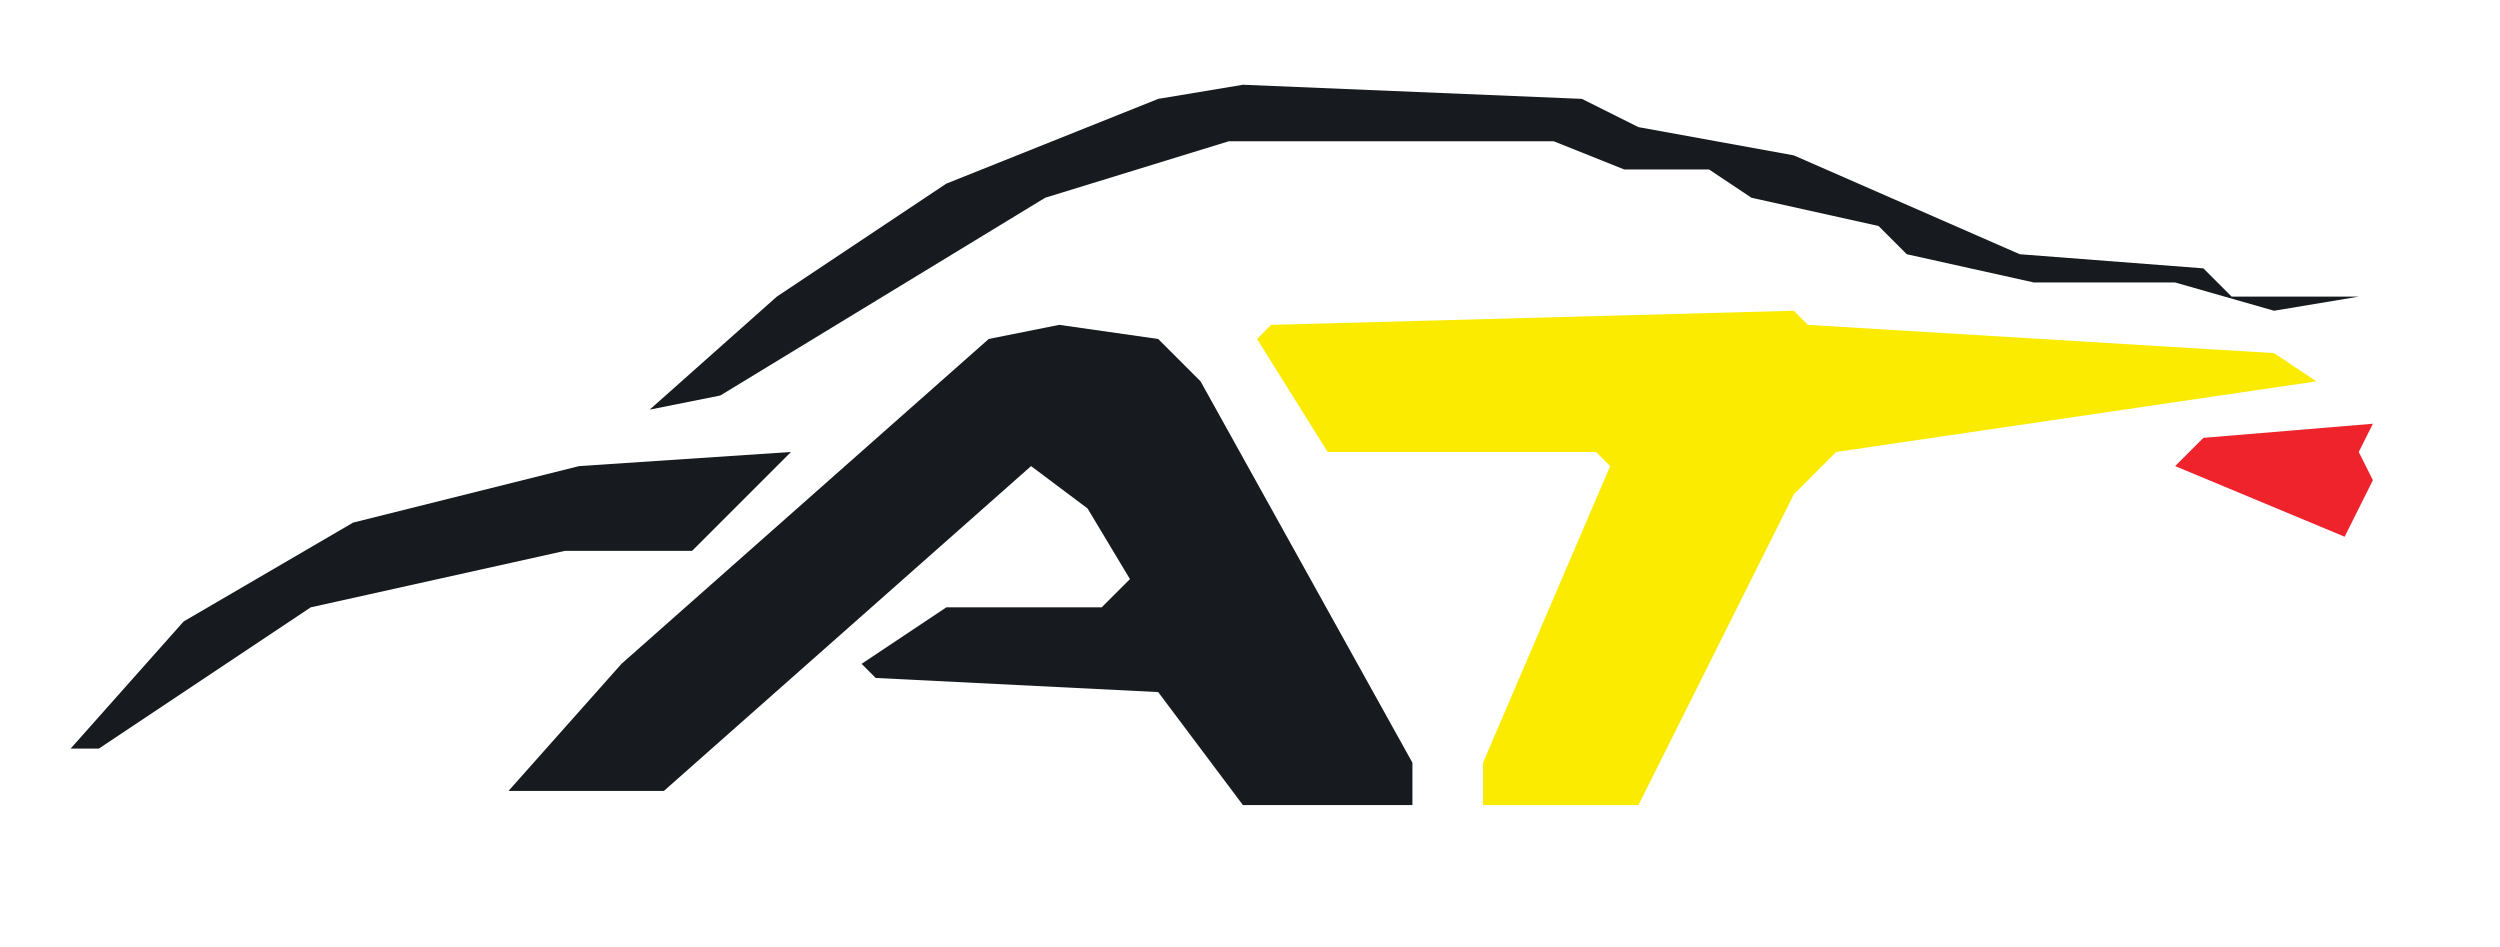
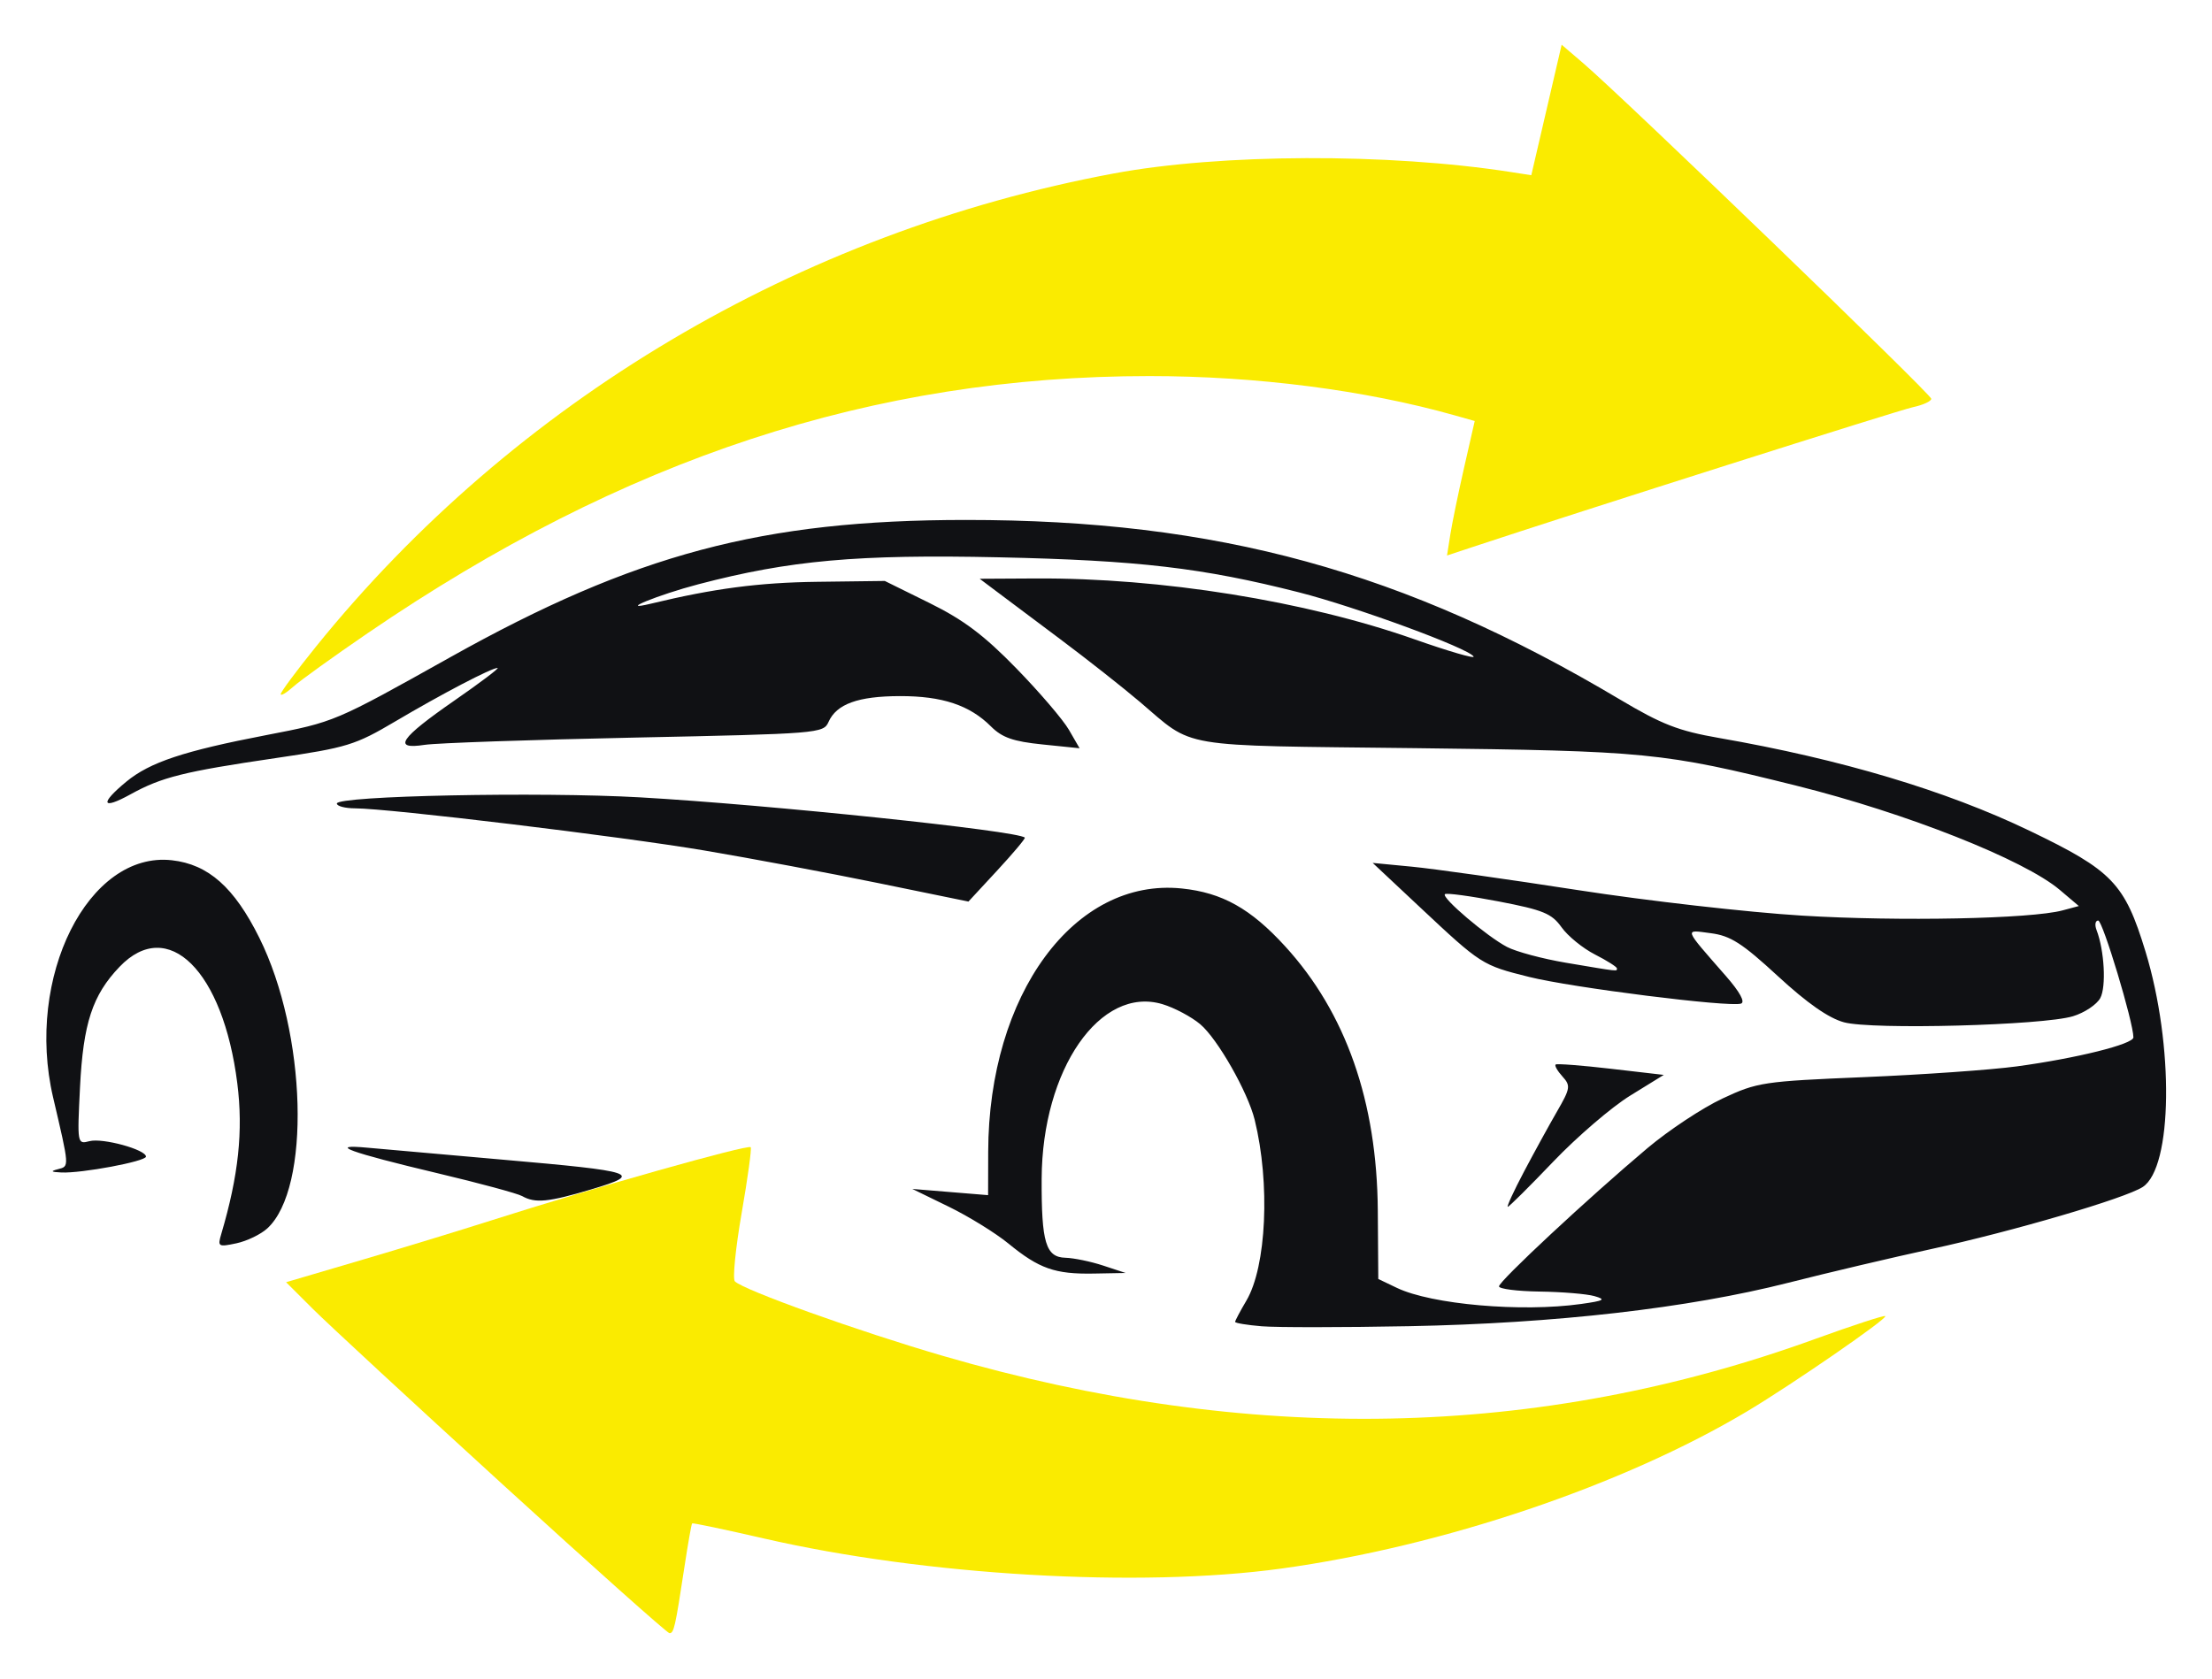
- <svg xmlns="http://www.w3.org/2000/svg" viewBox="0 0 177 67">
-   <path fill="#171B20" fill-rule="evenodd" d="M56 32 L41 33 L25 37 L13 44 L5 53 L7 53 L22 43 L40 39 L49 39ZM100 54 L85 27 L82 24 L75 23 L70 24 L44 47 L36 56 L47 56 L73 33 L77 36 L80 41 L78 43 L67 43 L61 47 L62 48 L82 49 L88 57 L100 57ZM46 29 L51 28 L74 14 L87 10 L110 10 L115 12 L121 12 L124 14 L133 16 L135 18 L144 20 L154 20 L161 22 L167 21 L158 21 L156 19 L143 18 L127 11 L116 9 L112 7 L88 6 L82 7 L67 13 L55 21Z" />
-   <path fill="#FAEB00" fill-rule="evenodd" d="M89 24 L94 32 L113 32 L114 33 L105 54 L105 57 L116 57 L127 35 L130 32 L164 27 L161 25 L128 23 L127 22 L90 23Z" />
-   <path fill="#EF232B" fill-rule="evenodd" d="M154 33 L166 38 L168 34 L167 32 L168 30 L156 31Z" />
+ <svg xmlns="http://www.w3.org/2000/svg" width="394" height="299" viewBox="0 0 394 299" role="img" aria-labelledby="title desc">
+   <path fill="#101114" fill-rule="evenodd" d="M224.750,236.285 C222.137,236.068 220.000,235.716 220.000,235.502 C220.000,235.289 220.904,233.583 222.008,231.711 C225.587,225.645 226.267,210.810 223.483,199.500 C222.265,194.550 216.862,185.062 213.788,182.475 C212.205,181.143 209.174,179.533 207.053,178.898 C195.965,175.576 185.624,190.525 185.539,210.000 C185.489,221.367 186.274,223.979 189.769,224.077 C191.271,224.119 194.300,224.747 196.500,225.472 L200.500,226.790 194.815,226.895 C187.927,227.022 185.083,226.022 179.629,221.552 C177.331,219.669 172.536,216.708 168.975,214.973 L162.500,211.817 169.250,212.371 L176.000,212.925 176.017,205.212 C176.081,177.137 191.386,156.315 210.509,158.289 C217.696,159.031 222.766,161.869 228.909,168.591 C239.725,180.425 245.275,196.261 245.413,215.679 L245.500,227.858 248.810,229.442 C254.999,232.402 271.006,233.803 281.610,232.313 C285.756,231.730 286.120,231.517 284.000,230.912 C282.625,230.520 278.238,230.155 274.250,230.100 C270.262,230.045 267.000,229.628 267.000,229.174 C267.000,228.243 282.931,213.403 293.418,204.567 C297.223,201.361 303.249,197.374 306.809,195.709 C313.020,192.802 314.043,192.648 332.088,191.895 C342.431,191.463 354.630,190.605 359.197,189.988 C369.849,188.548 380.000,186.023 380.000,184.813 C380.000,182.130 374.537,164.000 373.729,164.000 C373.210,164.000 373.080,164.767 373.440,165.705 C374.831,169.330 375.185,175.786 374.104,177.806 C373.484,178.965 371.294,180.424 369.238,181.050 C363.875,182.682 333.460,183.488 328.456,182.131 C325.716,181.388 321.920,178.738 316.691,173.920 C310.297,168.028 308.242,166.711 304.735,166.257 C299.937,165.634 299.748,165.104 307.465,173.943 C309.907,176.741 310.885,178.538 310.105,178.798 C308.041,179.486 279.990,175.954 272.352,174.044 C263.974,171.949 263.834,171.860 252.909,161.617 L244.500,153.733 251.500,154.406 C255.350,154.776 268.625,156.649 281.000,158.568 C293.375,160.487 311.375,162.538 321.000,163.125 C338.262,164.177 361.758,163.705 367.391,162.191 L370.281,161.415 366.891,158.544 C360.534,153.162 339.530,144.848 320.000,139.982 C296.233,134.062 293.327,133.776 252.000,133.287 C209.123,132.781 212.891,133.417 203.000,125.019 C199.975,122.451 193.639,117.458 188.919,113.925 C184.200,110.391 179.025,106.513 177.419,105.306 L174.500,103.111 184.500,103.056 C206.817,102.934 232.572,107.070 251.903,113.879 C257.997,116.025 262.755,117.412 262.475,116.960 C261.561,115.481 241.504,108.109 231.394,105.536 C214.207,101.162 202.789,99.827 177.972,99.288 C152.739,98.741 140.706,99.818 124.415,104.085 C117.217,105.971 109.678,109.061 116.000,107.534 C127.144,104.843 135.205,103.784 145.549,103.653 L157.597,103.500 165.549,107.425 C171.631,110.427 175.263,113.158 181.000,119.044 C185.125,123.276 189.354,128.217 190.397,130.023 L192.294,133.306 185.667,132.627 C180.461,132.094 178.497,131.406 176.510,129.419 C172.719,125.628 167.825,123.998 160.282,124.015 C152.837,124.031 148.992,125.425 147.576,128.621 C146.675,130.655 145.815,130.724 113.076,131.405 C94.609,131.789 77.753,132.372 75.617,132.701 C69.837,133.590 71.222,131.545 80.983,124.778 C85.567,121.600 89.006,119.000 88.626,119.000 C87.535,119.000 78.714,123.612 70.374,128.543 C63.259,132.749 61.824,133.189 49.123,135.055 C32.739,137.463 28.804,138.445 23.250,141.512 C18.094,144.359 17.716,143.204 22.510,139.252 C26.699,135.800 32.744,133.789 47.455,130.958 C59.618,128.616 59.548,128.646 80.173,117.104 C113.037,98.713 135.804,92.646 172.000,92.632 C216.826,92.615 250.090,101.741 288.512,124.601 C296.039,129.079 298.954,130.212 306.196,131.475 C327.950,135.269 346.610,140.845 361.500,148.003 C376.268,155.101 378.444,157.367 382.148,169.500 C387.256,186.231 386.999,208.015 381.652,211.475 C378.530,213.496 358.482,219.379 344.000,222.525 C337.125,224.018 325.650,226.725 318.500,228.540 C300.674,233.064 277.051,235.769 251.000,236.268 C239.175,236.495 227.363,236.503 224.750,236.285Z M288.000,172.520 C288.000,172.257 286.238,171.142 284.084,170.043 C281.931,168.944 279.258,166.767 278.146,165.204 C276.397,162.749 274.883,162.125 266.973,160.603 C261.941,159.635 257.617,159.050 257.364,159.303 C256.730,159.937 264.842,166.826 268.439,168.709 C270.056,169.555 274.781,170.820 278.939,171.521 C288.566,173.143 288.000,173.081 288.000,172.520Z M39.407,219.861 C42.492,209.428 43.338,201.475 42.267,192.989 C39.734,172.924 29.916,163.219 21.287,172.250 C16.465,177.296 14.821,182.306 14.252,193.690 C13.747,203.808 13.759,203.876 15.945,203.304 C18.277,202.694 26.000,204.809 26.000,206.057 C26.000,206.906 14.525,209.057 10.918,208.884 C9.063,208.795 8.931,208.657 10.350,208.291 C12.369,207.771 12.386,208.024 9.457,195.500 C4.450,174.091 15.730,151.582 30.625,153.261 C37.113,153.993 41.724,158.083 46.191,167.073 C54.641,184.079 55.400,211.706 47.613,218.847 C46.451,219.912 43.972,221.108 42.104,221.504 C38.883,222.186 38.744,222.101 39.407,219.861Z M271.447,208.750 C273.262,205.312 275.908,200.488 277.328,198.029 C279.721,193.887 279.792,193.427 278.295,191.773 C277.406,190.791 276.864,189.836 277.089,189.651 C277.315,189.466 281.742,189.806 286.926,190.407 L296.352,191.500 290.357,195.200 C287.059,197.235 280.900,202.522 276.670,206.950 C272.440,211.377 268.792,215.000 268.564,215.000 C268.335,215.000 269.633,212.188 271.447,208.750Z M93.000,213.090 C92.175,212.623 85.425,210.798 78.000,209.034 C62.228,205.288 58.104,203.784 65.500,204.475 C68.250,204.732 79.050,205.688 89.500,206.598 C113.429,208.684 114.675,209.098 105.392,211.874 C97.709,214.172 95.325,214.406 93.000,213.090Z M156.500,157.340 C147.700,155.536 133.750,152.920 125.500,151.526 C110.527,148.997 69.404,144.033 63.250,144.011 C61.462,144.005 60.000,143.619 60.000,143.154 C60.000,141.775 96.176,141.037 114.000,142.053 C136.905,143.358 181.433,148.020 182.539,149.229 C182.676,149.378 180.473,152.002 177.644,155.060 L172.500,160.619 156.500,157.340Z" />
+   <path fill="#FAEB00" fill-rule="evenodd" d="M89.500,264.431 C73.550,249.869 58.353,235.813 55.729,233.195 L50.959,228.435 64.229,224.528 C71.528,222.380 82.000,219.185 87.500,217.428 C105.813,211.580 133.186,203.853 133.715,204.382 C133.916,204.582 133.190,209.866 132.102,216.123 C131.015,222.380 130.470,227.851 130.892,228.279 C132.427,229.840 152.879,237.167 167.971,241.564 C222.507,257.450 273.973,256.450 323.316,238.546 C330.000,236.120 335.620,234.286 335.804,234.471 C336.240,234.907 319.284,246.604 311.271,251.395 C289.153,264.619 256.910,275.511 228.216,279.451 C202.919,282.924 164.788,280.701 136.000,274.074 C129.125,272.492 123.401,271.289 123.281,271.401 C123.160,271.514 122.551,274.957 121.928,279.053 C120.262,289.996 120.034,291.005 119.231,290.953 C118.829,290.928 105.450,278.993 89.500,264.431Z M50.000,123.664 C50.000,123.288 52.812,119.497 56.249,115.240 C91.585,71.469 142.323,41.358 198.350,30.909 C217.392,27.358 247.286,27.249 269.127,30.651 L272.754,31.216 275.457,19.592 L278.161,7.968 281.975,11.234 C289.297,17.502 344.000,70.252 344.000,71.043 C344.000,71.482 342.538,72.155 340.750,72.538 C338.154,73.094 281.184,91.190 262.121,97.514 L257.741,98.967 258.329,95.233 C258.653,93.180 259.763,87.789 260.797,83.252 L262.677,75.005 259.089,73.992 C243.163,69.496 223.758,67.000 204.737,67.000 C155.602,67.000 111.069,81.647 65.500,112.797 C59.450,116.932 53.487,121.223 52.250,122.332 C51.013,123.441 50.000,124.041 50.000,123.664Z" />
</svg>
